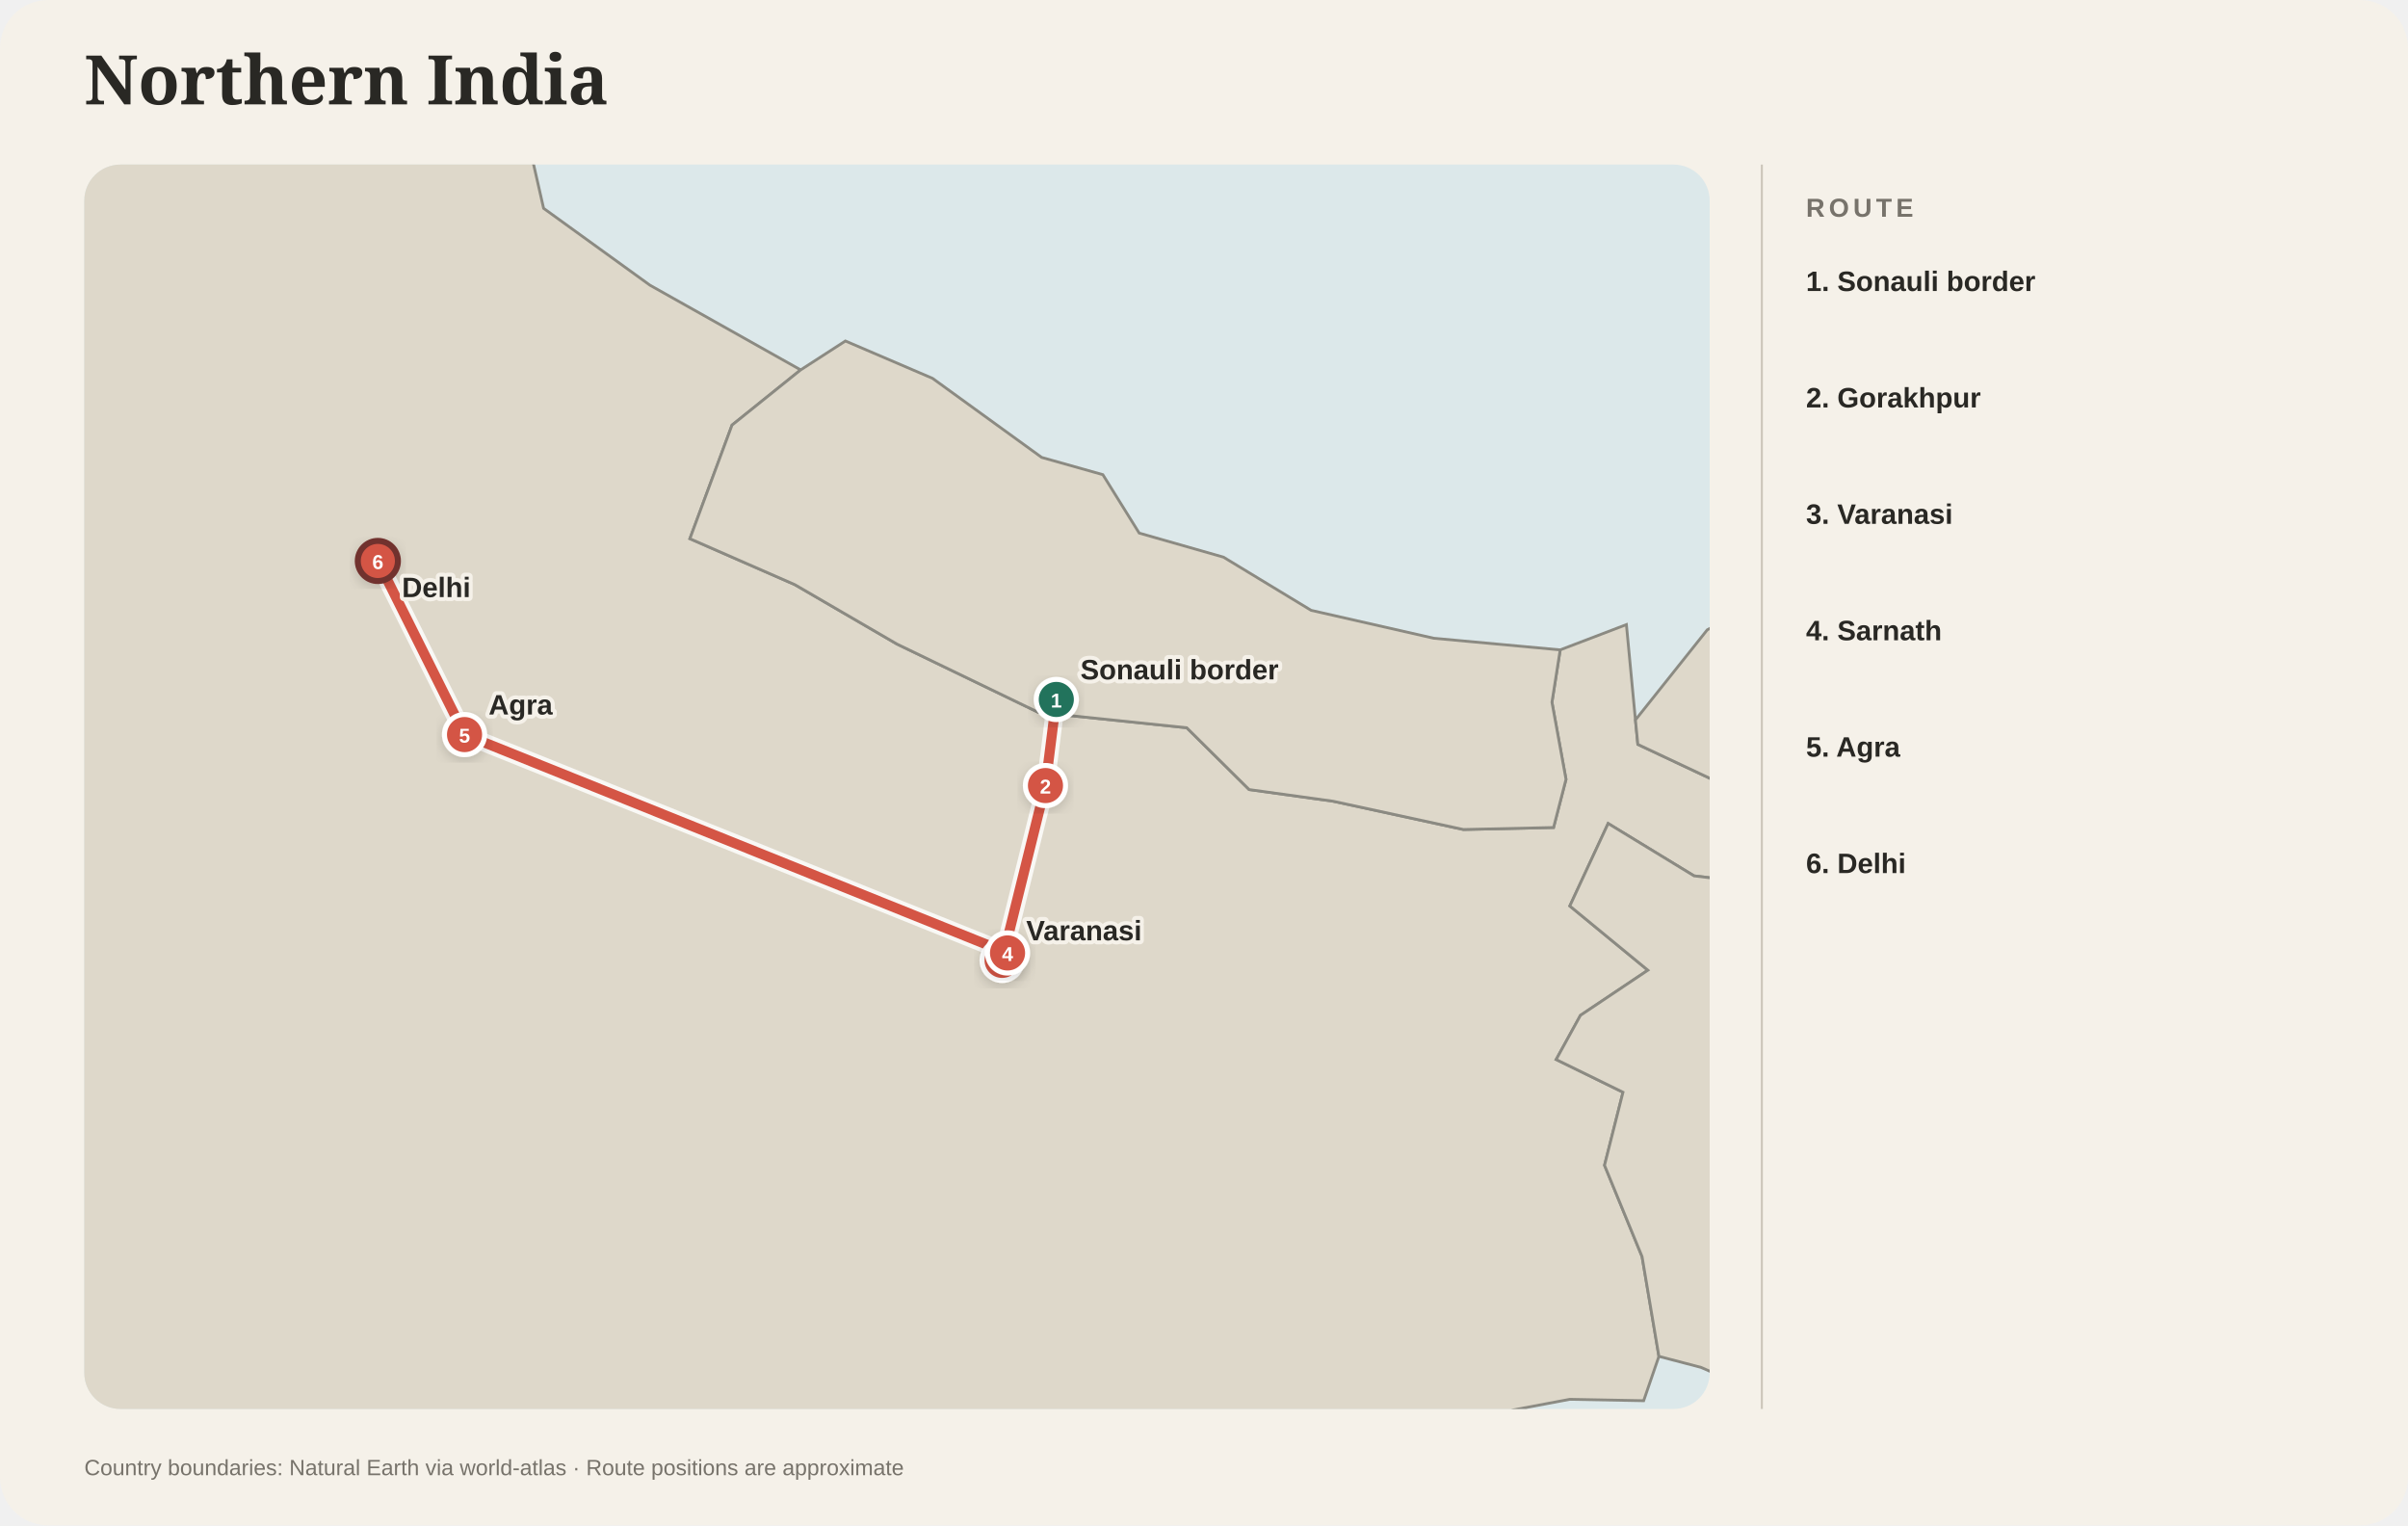
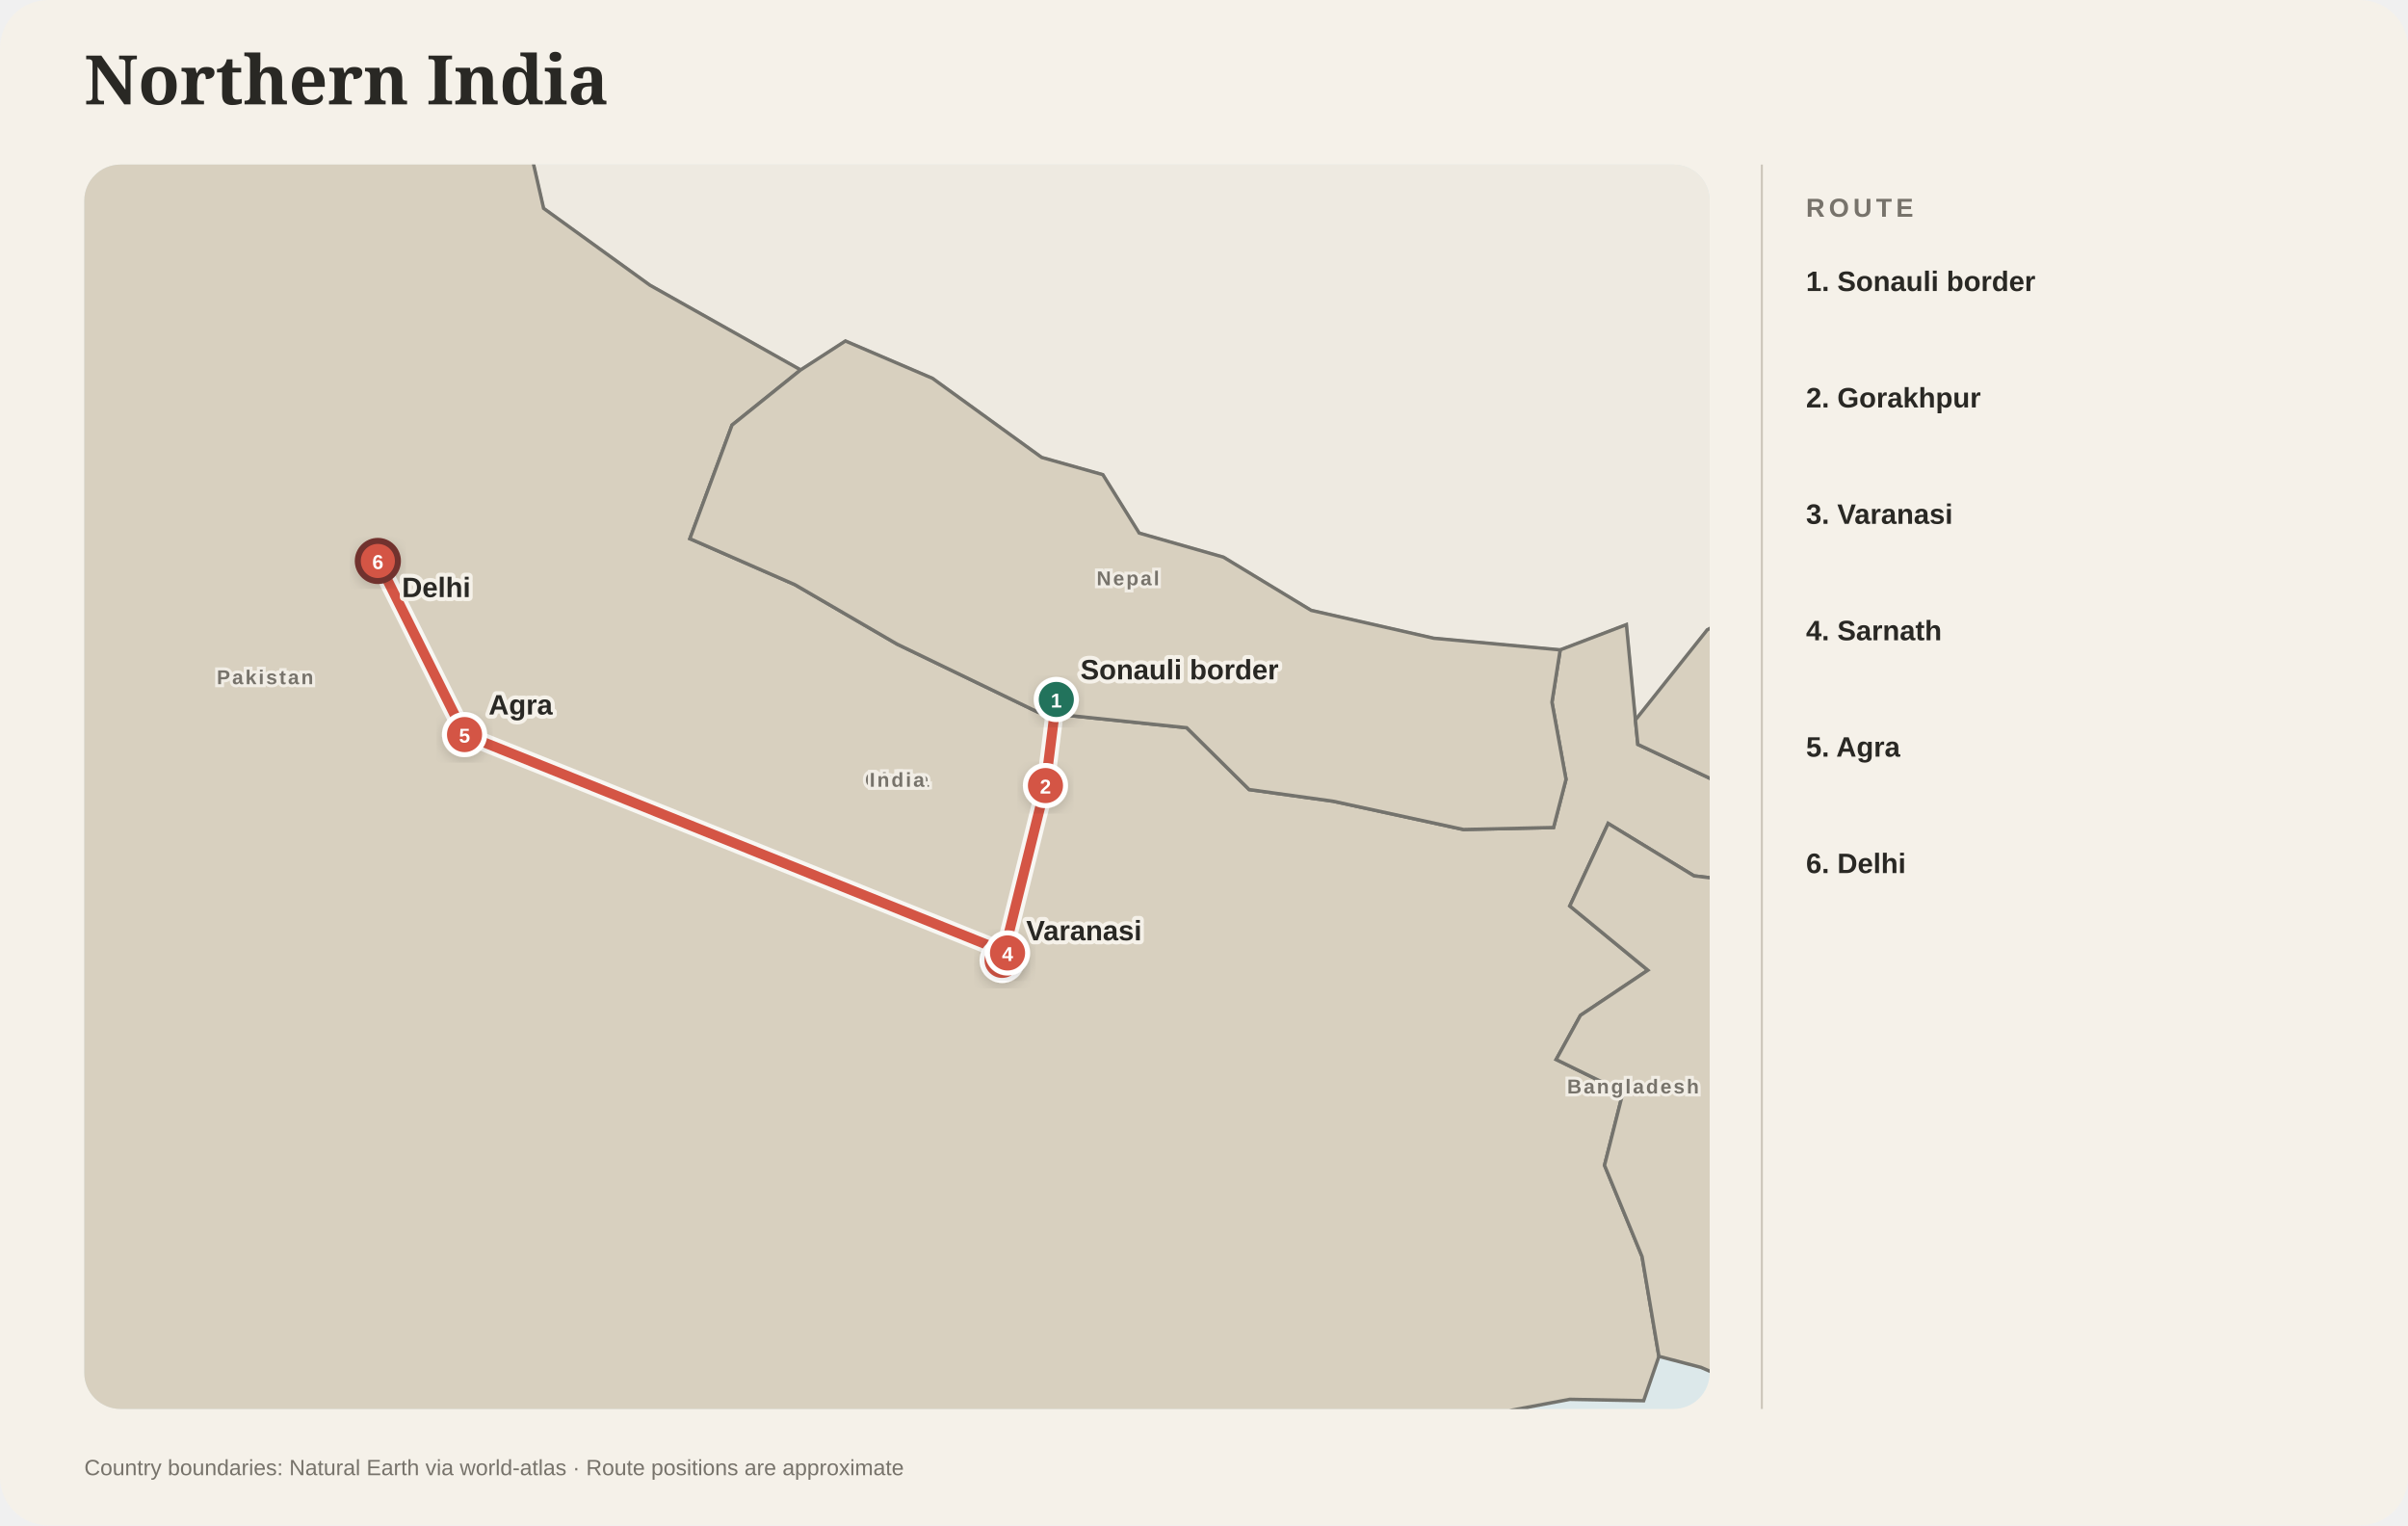
<svg xmlns="http://www.w3.org/2000/svg" viewBox="0 0 1200 760" role="img" aria-labelledby="title desc">
  <defs>
    <filter id="shadow" x="-20%" y="-20%" width="140%" height="140%">
      <feDropShadow dx="0" dy="2" stdDeviation="3" flood-opacity="0.16" />
    </filter>
    <clipPath id="map-clip">
      <rect x="42" y="82" width="810" height="620" rx="18" />
    </clipPath>
  </defs>
  <style>
-     .background{fill:#f5f1e9}.map-frame{fill:#dce8ea}.country{fill:#ded8ca;stroke:#8b8a82;stroke-width:1.4;vector-effect:non-scaling-stroke}.country-label{font:700 11px Arial,sans-serif;fill:#77736b;letter-spacing:1.2px;text-anchor:middle;paint-order:stroke;stroke:#ded8ca;stroke-width:3px}.route-halo{fill:none;stroke:#fff;stroke-width:9;stroke-linecap:round;stroke-linejoin:round;opacity:.82}.route{fill:none;stroke:#d45545;stroke-width:5;stroke-linecap:round;stroke-linejoin:round}.stop circle{fill:#d45545;stroke:#fff;stroke-width:2.5;filter:url(#shadow);transition:stroke-width .15s ease}.stop.start circle{fill:#24735c}.stop.end circle{stroke:#71312d;stroke-width:3}.stop text{font:700 10px Arial,sans-serif;fill:#fff;text-anchor:middle}.place-label{font:600 14px Arial,sans-serif;fill:#292824;paint-order:stroke;stroke:#f5f1e9;stroke-width:4;stroke-linejoin:round}.title{font:700 34px Georgia,serif;fill:#292824}.route-title{font:700 13px Arial,sans-serif;fill:#77736b;letter-spacing:2px}.summary-number{font:700 13px Arial,sans-serif;fill:#d45545}.summary-text{font:600 14px Arial,sans-serif;fill:#292824}.attribution{font:11px Arial,sans-serif;fill:#77736b}.divider{stroke:#cbc5b9;stroke-width:1}.stop-link{cursor:pointer;outline:none}.summary-text,.place-label{transition:fill .15s ease}.summary-stop:hover .summary-text,.summary-stop:focus-visible .summary-text,.summary-stop.is-linked-hover .summary-text,.place-label:hover,.place-label:focus-visible,.place-label.is-linked-hover{fill:#a83d35;text-decoration:underline}.stop:hover circle,.stop:focus-visible circle,.stop.is-linked-hover circle{stroke:#292824;stroke-width:4}.lightbox-map .divider,.lightbox-map .route-title,.lightbox-map .summary-stop{display:none}
+     .background{fill:#f5f1e9}.map-frame{fill:#dce8ea}.country{stroke:#8b8a82;stroke-width:1.4;vector-effect:non-scaling-stroke}.context-country{fill:#eeeae1;stroke:#aaa79f}.route-country{fill:#d8d0bf;stroke:#74736d;stroke-width:1.7}.country-label{font:700 10px Arial,sans-serif;fill:#77736b;letter-spacing:1px;text-anchor:middle;paint-order:stroke;stroke:#f1ede5;stroke-width:3px}.route-halo{fill:none;stroke:#fff;stroke-width:9;stroke-linecap:round;stroke-linejoin:round;opacity:.82}.route{fill:none;stroke:#d45545;stroke-width:5;stroke-linecap:round;stroke-linejoin:round}.stop circle{fill:#d45545;stroke:#fff;stroke-width:2.5;filter:url(#shadow);transition:stroke-width .15s ease}.stop.start circle{fill:#24735c}.stop.end circle{stroke:#71312d;stroke-width:3}.stop text{font:700 10px Arial,sans-serif;fill:#fff;text-anchor:middle}.place-label{font:600 14px Arial,sans-serif;fill:#292824;paint-order:stroke;stroke:#f5f1e9;stroke-width:4;stroke-linejoin:round}.title{font:700 34px Georgia,serif;fill:#292824}.route-title{font:700 13px Arial,sans-serif;fill:#77736b;letter-spacing:2px}.summary-number{font:700 13px Arial,sans-serif;fill:#d45545}.summary-text{font:600 14px Arial,sans-serif;fill:#292824}.attribution{font:11px Arial,sans-serif;fill:#77736b}.divider{stroke:#cbc5b9;stroke-width:1}.stop-link{cursor:pointer;outline:none}.summary-text,.place-label{transition:fill .15s ease}.summary-stop:hover .summary-text,.summary-stop:focus-visible .summary-text,.summary-stop.is-linked-hover .summary-text,.place-label:hover,.place-label:focus-visible,.place-label.is-linked-hover{fill:#a83d35;text-decoration:underline}.stop:hover circle,.stop:focus-visible circle,.stop.is-linked-hover circle{stroke:#292824;stroke-width:4}.lightbox-map .divider,.lightbox-map .route-title,.lightbox-map .summary-stop{display:none}
  </style>
  <rect class="background" width="1200" height="760" rx="24" />
  <text class="title" x="42" y="52">Northern India</text>
  <rect class="map-frame" x="42" y="82" width="810" height="620" rx="18" />
  <g clip-path="url(#map-clip)">
-     <path class="country" d="M1274.8,300.6 L1278.6,323.5 L1259.8,334.6 L1264.3,371.9 L1225.6,360.9 L1155.8,402.7 L1157.3,437.3 L1127.6,488.0 L1124.9,517.5 L1100.8,567.3 L1058.6,553.5 L1056.4,616.2 L1044.2,636.7 L1050.0,662.4 L1023.4,676.8 L994.8,580.9 L980.0,581.1 L971.1,619.6 L941.5,588.3 L958.3,553.9 L982.4,550.5 L1007.3,499.3 L976.2,488.9 L926.2,489.8 L874.7,481.5 L870.0,439.5 L844.2,436.4 L801.4,410.3 L782.3,451.4 L821.2,483.4 L787.6,505.9 L775.5,527.9 L808.8,544.2 L799.6,580.6 L818.3,626.1 L826.7,675.8 L819.1,697.9 L782.3,697.2 L715.7,709.7 L718.8,755.3 L690.0,791.0 L612.2,831.7 L551.8,902.9 L511.1,941.0 L457.5,980.6 L457.3,1008.4 L430.5,1023.3 L381.7,1045.0 L356.6,1048.2 L340.3,1094.3 L351.5,1173.0 L354.5,1223.1 L331.5,1280.5 L331.3,1383.3 L303.3,1386.3 L278.8,1432.3 L295.2,1452.3 L246.0,1469.5 L227.9,1510.5 L206.1,1527.9 L155.0,1471.4 L130.1,1386.8 L109.3,1325.8 L90.5,1297.2 L61.7,1239.1 L48.3,1163.4 L38.9,1125.7 L-10.2,1042.7 L-32.6,925.5 L-48.7,848.1 L-48.5,774.8 L-59.0,718.2 L-137.6,754.3 L-175.7,747.2 L-246.1,673.9 L-220.2,652.0 L-236.1,628.2 L-299.5,577.0 L-263.5,536.5 L-144.6,536.7 L-155.5,484.8 L-185.8,454.1 L-191.8,407.6 L-227.2,380.4 L-167.7,317.1 L-104.9,321.7 L-48.5,258.2 L-14.7,196.9 L37.8,136.2 L37.0,93.1 L82.9,58.1 L39.3,28.3 L20.7,-12.7 L1.4,-65.6 L28.1,-91.7 L109.9,-77.0 L170.2,-86.0 L222.3,-136.7 L280.2,-65.9 L274.8,-16.6 L296.3,14.4 L294.6,45.2 L255.7,37.2 L270.9,103.8 L323.9,142.1 L399.0,184.3 L364.8,211.8 L343.8,268.4 L396.1,291.3 L447.0,320.9 L517.4,354.9 L591.4,362.6 L622.5,393.4 L664.3,399.2 L729.3,413.3 L774.2,412.3 L780.4,388.3 L773.4,349.9 L777.5,323.8 L810.5,311.2 L815.0,358.7 L816.2,370.9 L865.1,393.9 L899.2,384.4 L944.7,388.4 L988.8,386.7 L992.7,349.5 L970.7,330.2 L1014.3,322.6 L1063.2,277.7 L1125.6,239.2 L1170.9,254.0 L1209.4,228.6 L1234.7,266.1 L1216.4,291.5 L1274.8,300.6 Z" />
-     <path class="country" d="M1023.4,676.8 L1022.2,720.2 L1003.4,710.9 L1006.9,759.7 L991.5,728.1 L988.4,697.3 L978.1,668.2 L955.5,633.0 L905.8,630.6 L910.6,655.5 L893.7,689.1 L870.8,676.9 L862.8,687.9 L847.7,681.3 L826.7,675.8 L818.3,626.1 L799.6,580.6 L808.8,544.2 L775.5,527.9 L787.6,505.9 L821.2,483.4 L782.3,451.4 L801.4,410.3 L844.2,436.4 L870.0,439.5 L874.7,481.5 L926.2,489.8 L976.2,488.9 L1007.3,499.3 L982.4,550.5 L958.3,553.9 L941.5,588.3 L971.1,619.6 L980.0,581.1 L994.8,580.9 L1023.4,676.8 Z" />
-     <path class="country" d="M970.7,330.2 L992.7,349.5 L988.8,386.7 L944.7,388.4 L899.2,384.4 L865.1,393.9 L816.2,370.9 L815.0,358.7 L850.8,313.8 L879.9,298.5 L918.4,312.5 L947.0,313.9 L970.7,330.2 Z" />
-     <path class="country" d="M777.5,323.8 L773.4,349.9 L780.4,388.3 L774.2,412.3 L729.3,413.3 L664.3,399.2 L622.5,393.4 L591.4,362.6 L517.4,354.9 L447.0,320.9 L396.1,291.3 L343.8,268.4 L364.8,211.8 L399.0,184.3 L421.3,169.9 L464.7,188.5 L519.1,227.9 L549.6,236.5 L567.7,265.6 L609.7,277.6 L653.4,304.1 L714.5,318.0 L777.5,323.8 Z" />
-     <path class="country" d="M222.3,-136.7 L170.2,-86.0 L109.9,-77.0 L28.1,-91.7 L1.4,-65.6 L20.7,-12.7 L39.3,28.3 L82.9,58.1 L37.0,93.1 L37.8,136.2 L-14.7,196.9 L-48.5,258.2 L-104.9,321.7 L-167.7,317.1 L-227.2,380.4 L-191.8,407.6 L-185.8,454.1 L-155.5,484.8 L-144.6,536.7 L-263.5,536.5 L-299.5,577.0 L-339.0,561.6 L-355.1,518.2 L-396.9,472.2 L-496.4,483.5 L-584.1,484.6 L-660.1,493.1 L-639.7,422.8 L-562.0,391.6 L-566.4,363.8 L-592.3,353.9 L-593.6,300.7 L-645.4,274.1 L-667.1,237.6 L-693.8,205.8 L-603.4,236.6 L-549.3,227.6 L-517.0,235.3 L-506.2,222.1 L-468.4,227.4 L-398.3,202.3 L-396.3,150.8 L-366.4,116.6 L-326.1,116.7 L-320.1,99.7 L-278.9,91.8 L-258.9,97.4 L-237.9,80.5 L-240.8,44.1 L-217.9,7.7 L-183.5,-7.7 L-204.8,-47.6 L-153.3,-45.7 L-138.5,-67.5 L-140.9,-90.8 L-113.9,-116.2 L-120.1,-146.3 L-132.9,-171.8 L-101.2,-198.3 L-43.3,-210.9 L18.7,-217.9 L46.1,-229.1 L77.6,-235.9 L117.5,-207.7 L133.4,-161.2 L222.3,-136.7 Z" />
+     <path class="country context-country" d="M-388.9,-249.7 L-359.0,-249.3 L-318.2,-236.6 L-301.7,-229.3 L-262.6,-248.6 L-244.5,-236.9 L-227.0,-264.7 L-194.7,-263.4 L-186.4,-272.3 L-180.7,-296.7 L-157.4,-317.7 L-128.2,-304.0 L-134.1,-285.5 L-117.7,-282.6 L-122.8,-231.8 L-101.4,-212.0 L-82.6,-224.8 L-58.6,-230.7 L-25.0,-257.8 L12.3,-253.3 L67.9,-253.2 L77.6,-235.9 L46.1,-229.1 L18.7,-217.9 L-43.3,-210.9 L-101.2,-198.3 L-132.9,-171.8 L-120.1,-146.3 L-113.9,-116.2 L-140.9,-90.8 L-138.5,-67.5 L-153.3,-45.7 L-204.8,-47.6 L-183.5,-7.7 L-217.9,7.7 L-240.8,44.1 L-237.9,80.5 L-258.9,97.4 L-278.9,91.8 L-320.1,99.7 L-326.1,116.7 L-366.4,116.6 L-396.3,150.8 L-398.3,202.3 L-468.4,227.4 L-506.2,222.1 L-517.0,235.3 L-549.3,227.6 L-603.4,236.6 L-693.8,205.8 L-644.8,151.0 L-649.2,112.1 L-690.1,101.8 L-694.3,63.5 L-712.0,15.2 L-688.9,-17.9 L-712.4,-26.8 L-697.6,-70.8 L-675.7,-146.2 L-620.5,-123.2 L-579.8,-131.3 L-568.6,-158.7 L-526.0,-167.9 L-495.5,-186.3 L-484.8,-234.6 L-439.3,-246.3 L-430.7,-267.8 L-405.3,-251.7 L-388.9,-249.7 Z" />
+     <path class="country context-country" d="M1930.7,909.2 L1886.3,890.5 L1884.8,838.4 L1911.4,811.0 L1970.5,794.1 L2001.4,795.5 L2013.5,818.6 L1989.8,845.2 L1977.3,880.1 L1930.7,909.2 Z M353.1,-551.4 L348.8,-585.9 L385.8,-601.6 L337.2,-706.6 L444.1,-730.8 L471.9,-744.2 L510.8,-852.5 L617.9,-832.6 L648.0,-860.0 L650.5,-920.5 L695.2,-926.3 L736.5,-966.5 L757.6,-971.5 L771.8,-929.2 L817.1,-897.2 L894.1,-874.5 L931.4,-825.8 L910.6,-755.1 L930.1,-728.9 L994.2,-718.6 L1066.9,-710.1 L1132.3,-672.4 L1165.5,-665.7 L1190.2,-610.0 L1221.9,-574.1 L1281.4,-575.5 L1393.0,-561.9 L1464.7,-570.3 L1518.0,-561.3 L1597.8,-524.5 L1663.2,-524.7 L1687.1,-505.8 L1750.1,-538.4 L1837.2,-559.3 L1918.2,-561.6 L1981.2,-582.9 L2020.1,-615.2 L2057.8,-635.6 L2049.1,-655.6 L2031.8,-678.8 L2060.1,-717.8 L2090.5,-712.4 L2146.1,-700.1 L2199.9,-732.1 L2282.1,-755.6 L2321.8,-795.6 L2359.7,-812.8 L2438.2,-820.8 L2480.8,-814.0 L2486.7,-835.5 L2437.9,-877.8 L2394.5,-897.1 L2352.9,-874.7 L2299.6,-884.1 L2269.1,-876.5 L2255.1,-901.2 L2293.4,-961.6 L2319.7,-1007.2 L2384.4,-984.4 L2460.6,-1022.6 L2460.0,-1049.2 L2508.8,-1113.4 L2538.9,-1132.7 L2538.2,-1166.1 L2508.6,-1180.5 L2553.1,-1210.6 L2620.2,-1221.5 L2691.9,-1223.1 L2772.6,-1205.1 L2820.1,-1182.9 L2853.5,-1121.9 L2873.7,-1095.9 L2892.6,-1058.7 L2912.6,-999.5 L3006.5,-980.1 L3070.4,-937.1 L3092.2,-880.3 L3174.4,-880.2 L3221.1,-904.1 L3310.3,-922.0 L3282.0,-867.5 L3261.2,-845.4 L3242.5,-779.2 L3206.3,-720.3 L3140.6,-731.0 L3094.4,-709.7 L3108.5,-657.9 L3100.8,-586.5 L3073.2,-584.8 L3073.6,-554.1 L3038.8,-589.7 L3017.2,-555.9 L2933.8,-529.9 L2942.3,-497.9 L2895.5,-500.2 L2870.0,-519.1 L2832.9,-476.2 L2773.4,-443.7 L2729.3,-404.9 L2653.8,-387.4 L2614.2,-359.0 L2555.9,-342.6 L2584.6,-370.6 L2573.4,-394.2 L2616.1,-434.8 L2587.6,-466.5 L2540.5,-445.1 L2479.5,-403.1 L2446.2,-364.1 L2393.3,-361.1 L2365.7,-332.9 L2394.3,-292.0 L2438.4,-282.1 L2440.2,-255.0 L2483.0,-237.2 L2543.4,-280.4 L2591.4,-256.9 L2626.2,-255.4 L2635.0,-223.6 L2558.6,-206.7 L2533.3,-174.1 L2480.8,-143.8 L2453.2,-101.4 L2511.3,-68.2 L2532.5,-8.7 L2565.4,46.7 L2602.1,93.1 L2601.2,138.1 L2567.3,154.6 L2580.2,186.8 L2612.0,205.6 L2603.7,254.9 L2589.9,302.8 L2559.8,308.2 L2520.3,373.7 L2476.5,453.0 L2426.4,525.2 L2352.1,581.0 L2277.1,631.9 L2216.2,638.9 L2183.2,665.7 L2164.5,646.1 L2134.0,676.1 L2058.6,706.4 L2001.4,715.7 L1983.0,779.5 L1953.0,783.1 L1938.8,739.2 L1951.7,715.9 L1879.1,696.5 L1853.7,706.3 L1799.3,690.6 L1773.6,666.0 L1782.1,631.2 L1732.8,620.2 L1706.7,597.4 L1660.8,629.7 L1608.2,636.6 L1565.2,636.3 L1536.2,651.2 L1508.2,660.0 L1516.4,729.2 L1487.6,727.5 L1482.8,713.3 L1481.0,688.3 L1441.6,705.9 L1418.0,694.8 L1378.0,672.0 L1393.7,621.9 L1359.5,610.1 L1346.7,554.4 L1289.7,564.5 L1296.1,492.7 L1347.3,442.3 L1349.4,392.4 L1347.8,346.2 L1324.3,331.7 L1306.2,296.1 L1274.8,300.6 L1216.4,291.5 L1234.7,266.1 L1209.4,228.6 L1170.9,254.0 L1125.6,239.2 L1063.2,277.7 L1014.3,322.6 L970.7,330.2 L947.0,313.9 L918.4,312.5 L879.9,298.5 L850.8,313.8 L815.0,358.7 L810.5,311.2 L777.5,323.8 L714.5,318.0 L653.4,304.1 L609.7,277.6 L567.7,265.6 L549.6,236.5 L519.1,227.9 L464.7,188.5 L421.3,169.9 L399.0,184.3 L323.9,142.1 L270.9,103.8 L255.7,37.2 L294.6,45.2 L296.3,14.4 L274.8,-16.6 L280.2,-65.9 L222.3,-136.7 L133.4,-161.2 L117.5,-207.7 L77.6,-235.9 L67.9,-253.2 L59.7,-287.7 L61.7,-311.2 L28.8,-325.0 L11.1,-318.9 L-2.5,-374.8 L12.9,-388.7 L5.3,-402.9 L57.0,-431.4 L94.3,-443.3 L151.5,-435.1 L171.9,-473.8 L241.1,-480.9 L260.4,-504.9 L345.5,-537.6 L353.1,-551.4 Z" />
+     <path class="country route-country" d="M1274.8,300.6 L1278.6,323.5 L1259.8,334.6 L1264.3,371.9 L1225.6,360.9 L1155.8,402.7 L1157.3,437.3 L1127.6,488.0 L1124.9,517.5 L1100.8,567.3 L1058.6,553.5 L1056.4,616.2 L1044.2,636.7 L1050.0,662.4 L1023.4,676.8 L994.8,580.9 L980.0,581.1 L971.1,619.6 L941.5,588.3 L958.3,553.9 L982.4,550.5 L1007.3,499.3 L976.2,488.9 L926.2,489.8 L874.7,481.5 L870.0,439.5 L844.2,436.4 L801.4,410.3 L782.3,451.4 L821.2,483.4 L787.6,505.9 L775.5,527.9 L808.8,544.2 L799.6,580.6 L818.3,626.1 L826.7,675.8 L819.1,697.9 L782.3,697.2 L715.7,709.7 L718.8,755.3 L690.0,791.0 L612.2,831.7 L551.8,902.9 L511.1,941.0 L457.5,980.6 L457.3,1008.4 L430.5,1023.3 L381.7,1045.0 L356.6,1048.2 L340.3,1094.3 L351.5,1173.0 L354.5,1223.1 L331.5,1280.5 L331.3,1383.3 L303.3,1386.3 L278.8,1432.3 L295.2,1452.3 L246.0,1469.5 L227.9,1510.5 L206.1,1527.9 L155.0,1471.4 L130.1,1386.8 L109.3,1325.8 L90.5,1297.2 L61.7,1239.1 L48.3,1163.4 L38.9,1125.7 L-10.2,1042.7 L-32.6,925.5 L-48.7,848.1 L-48.5,774.8 L-59.0,718.2 L-137.6,754.3 L-175.7,747.2 L-246.1,673.9 L-220.2,652.0 L-236.1,628.2 L-299.5,577.0 L-263.5,536.5 L-144.6,536.7 L-155.5,484.8 L-185.8,454.1 L-191.8,407.6 L-227.2,380.4 L-167.7,317.1 L-104.9,321.7 L-48.5,258.2 L-14.7,196.9 L37.8,136.2 L37.0,93.1 L82.9,58.1 L39.3,28.3 L20.7,-12.7 L1.4,-65.6 L28.1,-91.7 L109.9,-77.0 L170.2,-86.0 L222.3,-136.7 L280.2,-65.9 L274.8,-16.6 L296.3,14.4 L294.6,45.2 L255.7,37.2 L270.9,103.8 L323.9,142.1 L399.0,184.3 L364.8,211.8 L343.8,268.4 L396.1,291.3 L447.0,320.9 L517.4,354.9 L591.4,362.6 L622.5,393.4 L664.3,399.2 L729.3,413.3 L774.2,412.3 L780.4,388.3 L773.4,349.9 L777.5,323.8 L810.5,311.2 L815.0,358.7 L816.2,370.9 L865.1,393.9 L899.2,384.4 L944.7,388.4 L988.8,386.7 L992.7,349.5 L970.7,330.2 L1014.3,322.6 L1063.2,277.7 L1125.6,239.2 L1170.9,254.0 L1209.4,228.6 L1234.7,266.1 L1216.4,291.5 L1274.8,300.6 Z" />
+     <path class="country route-country" d="M1023.4,676.8 L1022.2,720.2 L1003.4,710.9 L1006.9,759.7 L991.5,728.1 L988.4,697.3 L978.1,668.2 L955.5,633.0 L905.8,630.6 L910.6,655.5 L893.7,689.1 L870.8,676.9 L862.8,687.9 L847.7,681.3 L826.7,675.8 L818.3,626.1 L799.6,580.6 L808.8,544.2 L775.5,527.9 L787.6,505.9 L821.2,483.4 L782.3,451.4 L801.4,410.3 L844.2,436.4 L870.0,439.5 L874.7,481.5 L926.2,489.8 L976.2,488.9 L1007.3,499.3 L982.4,550.5 L958.3,553.9 L941.5,588.3 L971.1,619.6 L980.0,581.1 L994.8,580.9 L1023.4,676.8 Z" />
+     <path class="country route-country" d="M970.7,330.2 L992.7,349.5 L988.8,386.7 L944.7,388.4 L899.2,384.4 L865.1,393.9 L816.2,370.9 L815.0,358.7 L850.8,313.8 L879.9,298.5 L918.4,312.5 L947.0,313.9 L970.7,330.2 Z" />
+     <path class="country route-country" d="M777.5,323.8 L773.4,349.9 L780.4,388.3 L774.2,412.3 L729.3,413.3 L664.3,399.2 L622.5,393.4 L591.4,362.6 L517.4,354.9 L447.0,320.9 L396.1,291.3 L343.8,268.4 L364.8,211.8 L399.0,184.3 L421.3,169.9 L464.7,188.5 L519.1,227.9 L549.6,236.5 L567.7,265.6 L609.7,277.6 L653.4,304.1 L714.5,318.0 L777.5,323.8 Z" />
+     <path class="country route-country" d="M222.3,-136.7 L170.2,-86.0 L109.9,-77.0 L28.1,-91.7 L1.4,-65.6 L20.7,-12.7 L39.3,28.3 L82.9,58.1 L37.0,93.1 L37.8,136.2 L-14.7,196.9 L-48.5,258.2 L-104.9,321.7 L-167.7,317.1 L-227.2,380.4 L-191.8,407.6 L-185.8,454.1 L-155.5,484.8 L-144.6,536.7 L-263.5,536.5 L-299.5,577.0 L-339.0,561.6 L-355.1,518.2 L-396.9,472.2 L-496.4,483.5 L-584.1,484.6 L-660.1,493.1 L-639.7,422.8 L-562.0,391.6 L-566.4,363.8 L-592.3,353.9 L-593.6,300.7 L-645.4,274.1 L-667.1,237.6 L-693.8,205.8 L-603.4,236.6 L-549.3,227.6 L-517.0,235.3 L-506.2,222.1 L-468.4,227.4 L-398.3,202.3 L-396.3,150.8 L-366.4,116.6 L-326.1,116.7 L-320.1,99.7 L-278.9,91.8 L-258.9,97.4 L-237.9,80.5 L-240.8,44.1 L-217.9,7.7 L-183.5,-7.7 L-204.8,-47.6 L-153.3,-45.7 L-138.5,-67.5 L-140.9,-90.8 L-113.9,-116.2 L-120.1,-146.3 L-132.9,-171.8 L-101.2,-198.3 L-43.3,-210.9 L18.7,-217.9 L46.1,-229.1 L77.6,-235.9 L117.5,-207.7 L133.4,-161.2 L222.3,-136.7 Z" />
+     <text class="country-label" x="447.0" y="392.0">China</text>
+     <text class="country-label" x="447.0" y="392.0">India</text>
+     <text class="country-label" x="813.8" y="544.8">Bangladesh</text>
+     <text class="country-label" x="562.1" y="291.6">Nepal</text>
+     <text class="country-label" x="132.1" y="340.9">Pakistan</text>
    <path class="route-halo" d="M526.4,348.5 L521.0,391.4 L499.4,478.5 L502.1,474.8 L231.5,366.0 L188.3,279.5" />
    <path class="route" d="M526.4,348.5 L521.0,391.4 L499.4,478.5 L502.1,474.8 L231.5,366.0 L188.3,279.5" />
    <g class="stop stop-link start" data-section="0" data-stop-name="Sonauli border" transform="translate(526.4 348.5)">
      <circle r="10" />
      <text x="0" y="4">1</text>
    </g>
    <g class="stop stop-link" data-section="0" data-stop-name="Gorakhpur" transform="translate(521.0 391.4)">
      <circle r="10" />
      <text x="0" y="4">2</text>
    </g>
    <g class="stop stop-link" data-section="0" data-stop-name="Varanasi" transform="translate(499.4 478.5)">
      <circle r="10" />
      <text x="0" y="4">3</text>
    </g>
    <g class="stop stop-link" data-section="2" data-stop-name="Sarnath" transform="translate(502.1 474.8)">
      <circle r="10" />
      <text x="0" y="4">4</text>
    </g>
    <g class="stop stop-link" data-section="3" data-stop-name="Agra" transform="translate(231.5 366.0)">
      <circle r="10" />
      <text x="0" y="4">5</text>
    </g>
    <g class="stop stop-link end" data-section="4" data-stop-name="Delhi" transform="translate(188.3 279.5)">
      <circle r="10" />
      <text x="0" y="4">6</text>
    </g>
    <text class="place-label stop-link" data-section="0" data-stop-name="Sonauli border" x="538.4" y="338.5" text-anchor="start">Sonauli border</text>
    <text class="place-label stop-link" data-section="0" data-stop-name="Varanasi" x="511.4" y="468.5" text-anchor="start">Varanasi</text>
    <text class="place-label stop-link" data-section="3" data-stop-name="Agra" x="243.5" y="356.0" text-anchor="start">Agra</text>
    <text class="place-label stop-link" data-section="4" data-stop-name="Delhi" x="200.3" y="297.5" text-anchor="start">Delhi</text>
  </g>
  <line class="divider" x1="878" y1="82" x2="878" y2="702" />
  <text class="route-title" x="900" y="108">ROUTE</text>
  <g class="summary-stop stop-link" data-section="0" data-stop-name="1. Sonauli border" transform="translate(900 145.0)">
    <text class="summary-text" x="0" y="0">
      <tspan x="0" dy="0">1. Sonauli border</tspan>
    </text>
  </g>
  <g class="summary-stop stop-link" data-section="0" data-stop-name="2. Gorakhpur" transform="translate(900 203.0)">
    <text class="summary-text" x="0" y="0">
      <tspan x="0" dy="0">2. Gorakhpur</tspan>
    </text>
  </g>
  <g class="summary-stop stop-link" data-section="0" data-stop-name="3. Varanasi" transform="translate(900 261.0)">
    <text class="summary-text" x="0" y="0">
      <tspan x="0" dy="0">3. Varanasi</tspan>
    </text>
  </g>
  <g class="summary-stop stop-link" data-section="2" data-stop-name="4. Sarnath" transform="translate(900 319.0)">
    <text class="summary-text" x="0" y="0">
      <tspan x="0" dy="0">4. Sarnath</tspan>
    </text>
  </g>
  <g class="summary-stop stop-link" data-section="3" data-stop-name="5. Agra" transform="translate(900 377.0)">
    <text class="summary-text" x="0" y="0">
      <tspan x="0" dy="0">5. Agra</tspan>
    </text>
  </g>
  <g class="summary-stop stop-link" data-section="4" data-stop-name="6. Delhi" transform="translate(900 435.0)">
    <text class="summary-text" x="0" y="0">
      <tspan x="0" dy="0">6. Delhi</tspan>
    </text>
  </g>
  <text class="attribution" x="42" y="735">Country boundaries: Natural Earth via world-atlas · Route positions are approximate</text>
</svg>
